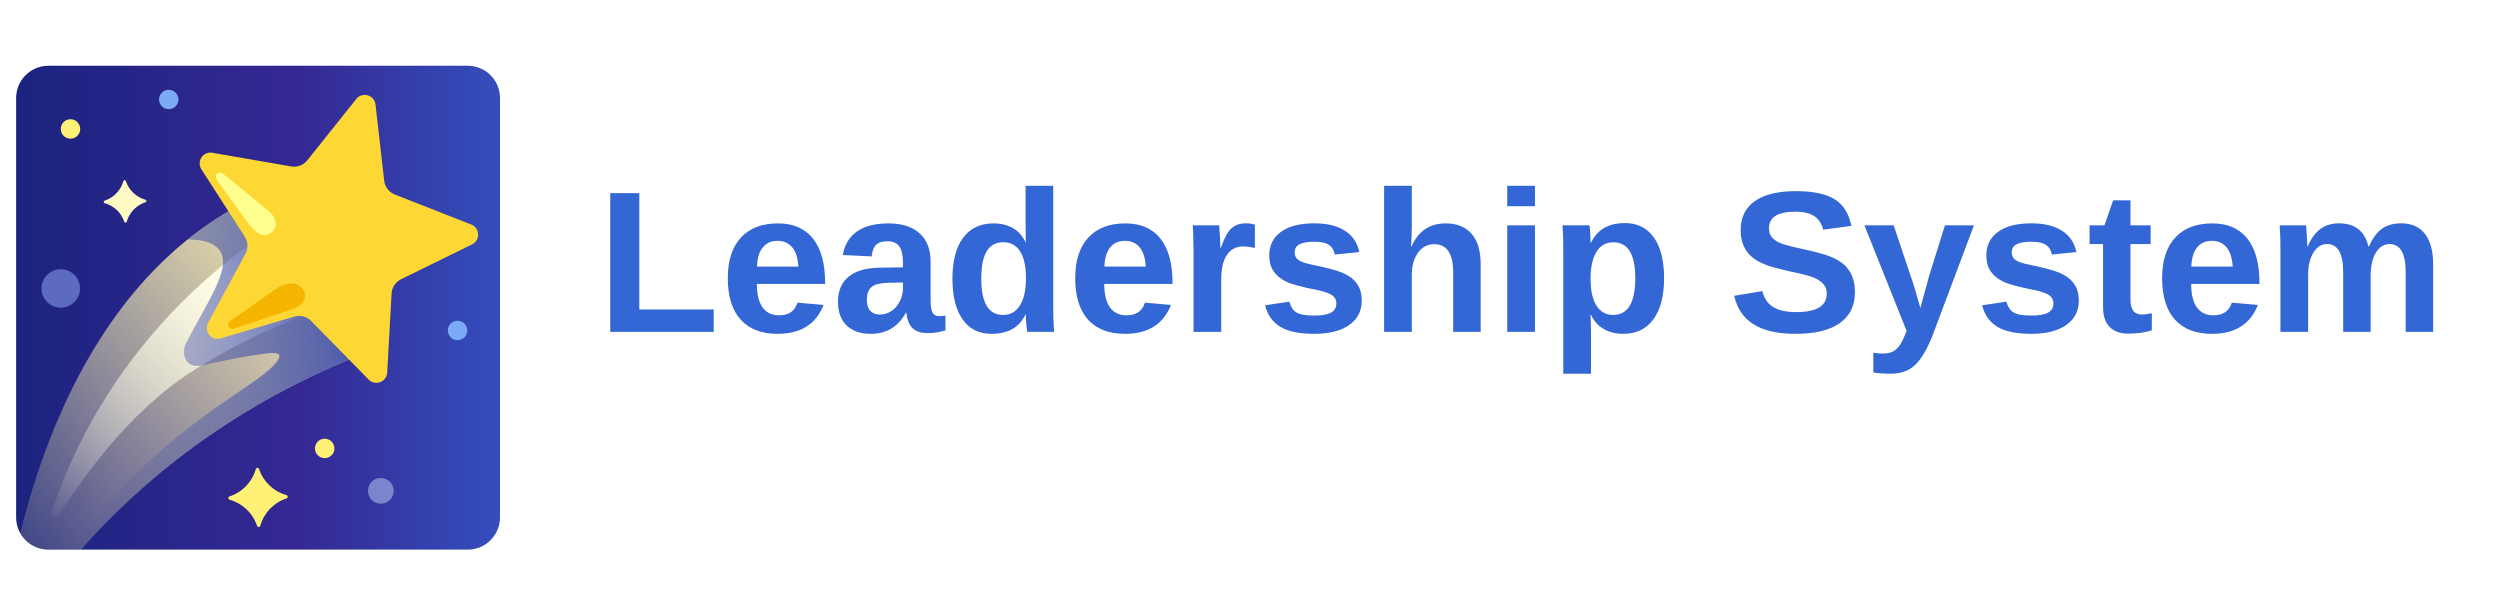
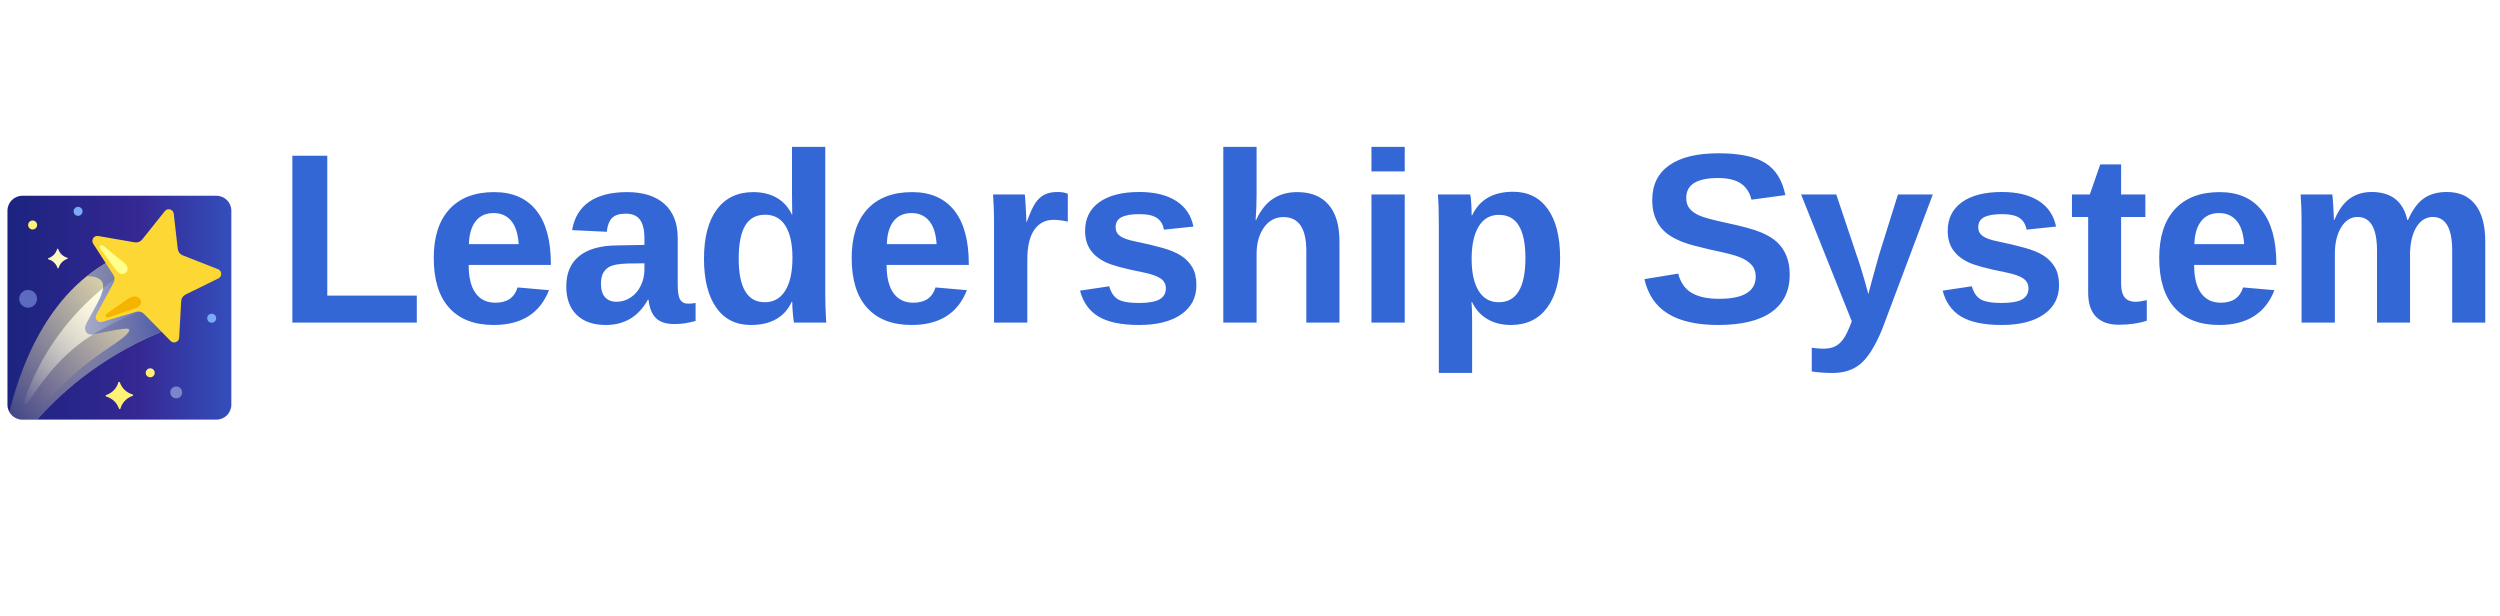
- <svg xmlns="http://www.w3.org/2000/svg" height="128" viewBox="0 0 620 128" width="520">
+ <svg xmlns="http://www.w3.org/2000/svg" height="128" viewBox="0 0 1340 128" width="520">
  <g>
    <svg height="128" viewBox="0 0 128 128" width="128">
      <g transform="rotate(90) scale(1, -1)">
        <linearGradient gradientUnits="userSpaceOnUse" id="notoShootingStar0" x1="64" x2="64" y1="155.558" y2="-.244">
          <stop offset="0" stop-color="#3367d6" />
          <stop offset=".521" stop-color="#352893" />
          <stop offset="1" stop-color="#1a237e" />
        </linearGradient>
        <path d="M116 124H12c-4.42 0-8-3.58-8-8V12c0-4.42 3.58-8 8-8h104c4.42 0 8 3.58 8 8v104c0 4.42-3.58 8-8 8" fill="url(#notoShootingStar0)" />
        <linearGradient gradientUnits="userSpaceOnUse" id="notoShootingStar1" x1="46.624" x2="124.494" y1="85.54" y2="-3.705">
          <stop offset="0" stop-color="#fff7af" />
          <stop offset="1" stop-color="#fff7af" stop-opacity="0.1" />
        </linearGradient>
        <path d="m34.15 69.14l40.47 22.92C87.88 57.62 107.55 34.57 124 20.08V12c0-3-1.65-5.61-4.1-6.98c-29.9 7.41-70.83 24.6-85.75 64.12" fill="url(#notoShootingStar1)" />
        <linearGradient gradientUnits="userSpaceOnUse" id="notoShootingStar2" x1="47.136" x2="120.894" y1="81.18" y2="13.38">
          <stop offset=".254" stop-color="#fffde7" />
          <stop offset="1" stop-color="#fffde7" stop-opacity="0" />
        </linearGradient>
        <path d="M114.43 12.88C62.41 30.29 41 73.56 41 73.56L61.23 90.2s4.5-20.25 18.05-41.77c10.98-17.43 28.3-28.56 35.99-33.86c.91-.62.21-2.04-.84-1.69" fill="url(#notoShootingStar2)" />
        <linearGradient gradientUnits="userSpaceOnUse" id="notoShootingStar3" x1="85.658" x2="68.685" y1="12.325" y2="95.571">
          <stop offset=".005" stop-color="#4453ab" stop-opacity="0" />
          <stop offset="1" stop-color="#3949ab" />
        </linearGradient>
        <path d="M75.24 67.39c.3-5.04 3.11-17.44 3.11-17.44c.73-4.1-3-5.1-5.53-3.82c-7.19 3.64-14.83 8.76-19.53 9.16c-5.6.48-6.26-5.54-6.18-8.76c-5.28 6.58-9.73 14.07-12.96 22.61l40.47 22.92c12.84-33.36 31.71-56.03 47.83-70.59l1.55-1.38v-2.36c-23.11 16.34-34.65 35-41.37 44.77c-4.25 6.17-7.63 8.9-7.39 4.89" fill="url(#notoShootingStar3)" />
        <path d="M29.58 49.88L46.36 60.7c1.29.83 2.92.89 4.27.17l17.25-9.32c2.02-.95 4.25.82 3.78 3L66.2 72.98c-.44 1.49-.02 3.1 1.09 4.19L81.9 91.5c1.53 1.63.53 4.3-1.69 4.52l-19.72 1.09c-1.51.08-2.87.98-3.54 2.34l-8.71 17.73c-1.07 1.96-3.92 1.83-4.82-.21l-7.48-19.05a4.21 4.21 0 0 0-3.43-2.64L13.42 93.1c-2.19-.42-2.95-3.16-1.29-4.65l15.32-12.24c1.2-.96 1.78-2.49 1.52-4l-3.41-19.67c-.29-2.21 2.09-3.78 4.02-2.66" fill="#fdd835" />
        <path d="m39.79 66.36l-8.57-10.49c-.46-.6-1.3-1.58-.29-2.25c.8-.53 2.32.84 2.32.84l9.36 6.77c3.56 2.58 3.8 4.11 3.03 5.62c-.9 1.75-3.4 2.51-5.85-.49" fill="#ffff8d" />
        <path d="m64.23 72.85l4.71-14.05c.22-.72.66-1.94-.52-2.21c-.93-.21-1.88 1.6-1.88 1.6l-6.32 8.98c-1.96 2.56-2.79 4.98-1.85 6.72c1.26 2.31 4.33 2.7 5.86-1.04" fill="#f4b400" />
        <g fill-rule="evenodd">
          <path d="M118.09 63.75c-3.13-1.04-5.56-3.6-6.45-6.78a.44.44 0 0 0-.85-.02a9.97 9.97 0 0 1-6.76 6.49c-.41.12-.42.68-.02.81a9.95 9.95 0 0 1 6.45 6.76c.12.44.71.45.85.02a9.95 9.95 0 0 1 6.75-6.47a.42.42 0 0 0 .03-.81" fill="#fff176" />
          <path d="M42.71 30.83a7.16 7.16 0 0 1-4.64-4.88a.316.316 0 0 0-.61-.01a7.17 7.17 0 0 1-4.87 4.67c-.29.08-.3.49-.01.59a7.2 7.2 0 0 1 4.65 4.87c.09.32.51.33.61.01a7.16 7.16 0 0 1 4.86-4.66c.29-.09.3-.5.01-.59" fill="#fff9c4" />
          <circle cx="12.36" cy="41.85" fill="#7baaf7" r="2.41" />
          <circle cx="59.23" cy="15.07" fill="#5c6bc0" r="4.77" />
          <circle cx="109.42" cy="94.45" fill="#7986cb" r="3.19" />
          <circle cx="98.9" cy="80.52" fill="#fff176" r="2.41" />
          <circle cx="19.67" cy="17.48" fill="#fff176" r="2.41" />
          <circle cx="69.65" cy="113.47" fill="#7baaf7" r="2.41" />
        </g>
      </g>
    </svg>
  </g>
-   <text fill="#3367d6" font-family="Arial, Helvetica, sans-serif" font-size="50" font-weight="700" x="148" y="70">Leadership System</text>
+   <text fill="#3367d6" font-family="Arial, Helvetica, sans-serif" font-size="130" font-weight="700" x="148" y="72">Leadership System</text>
</svg>
